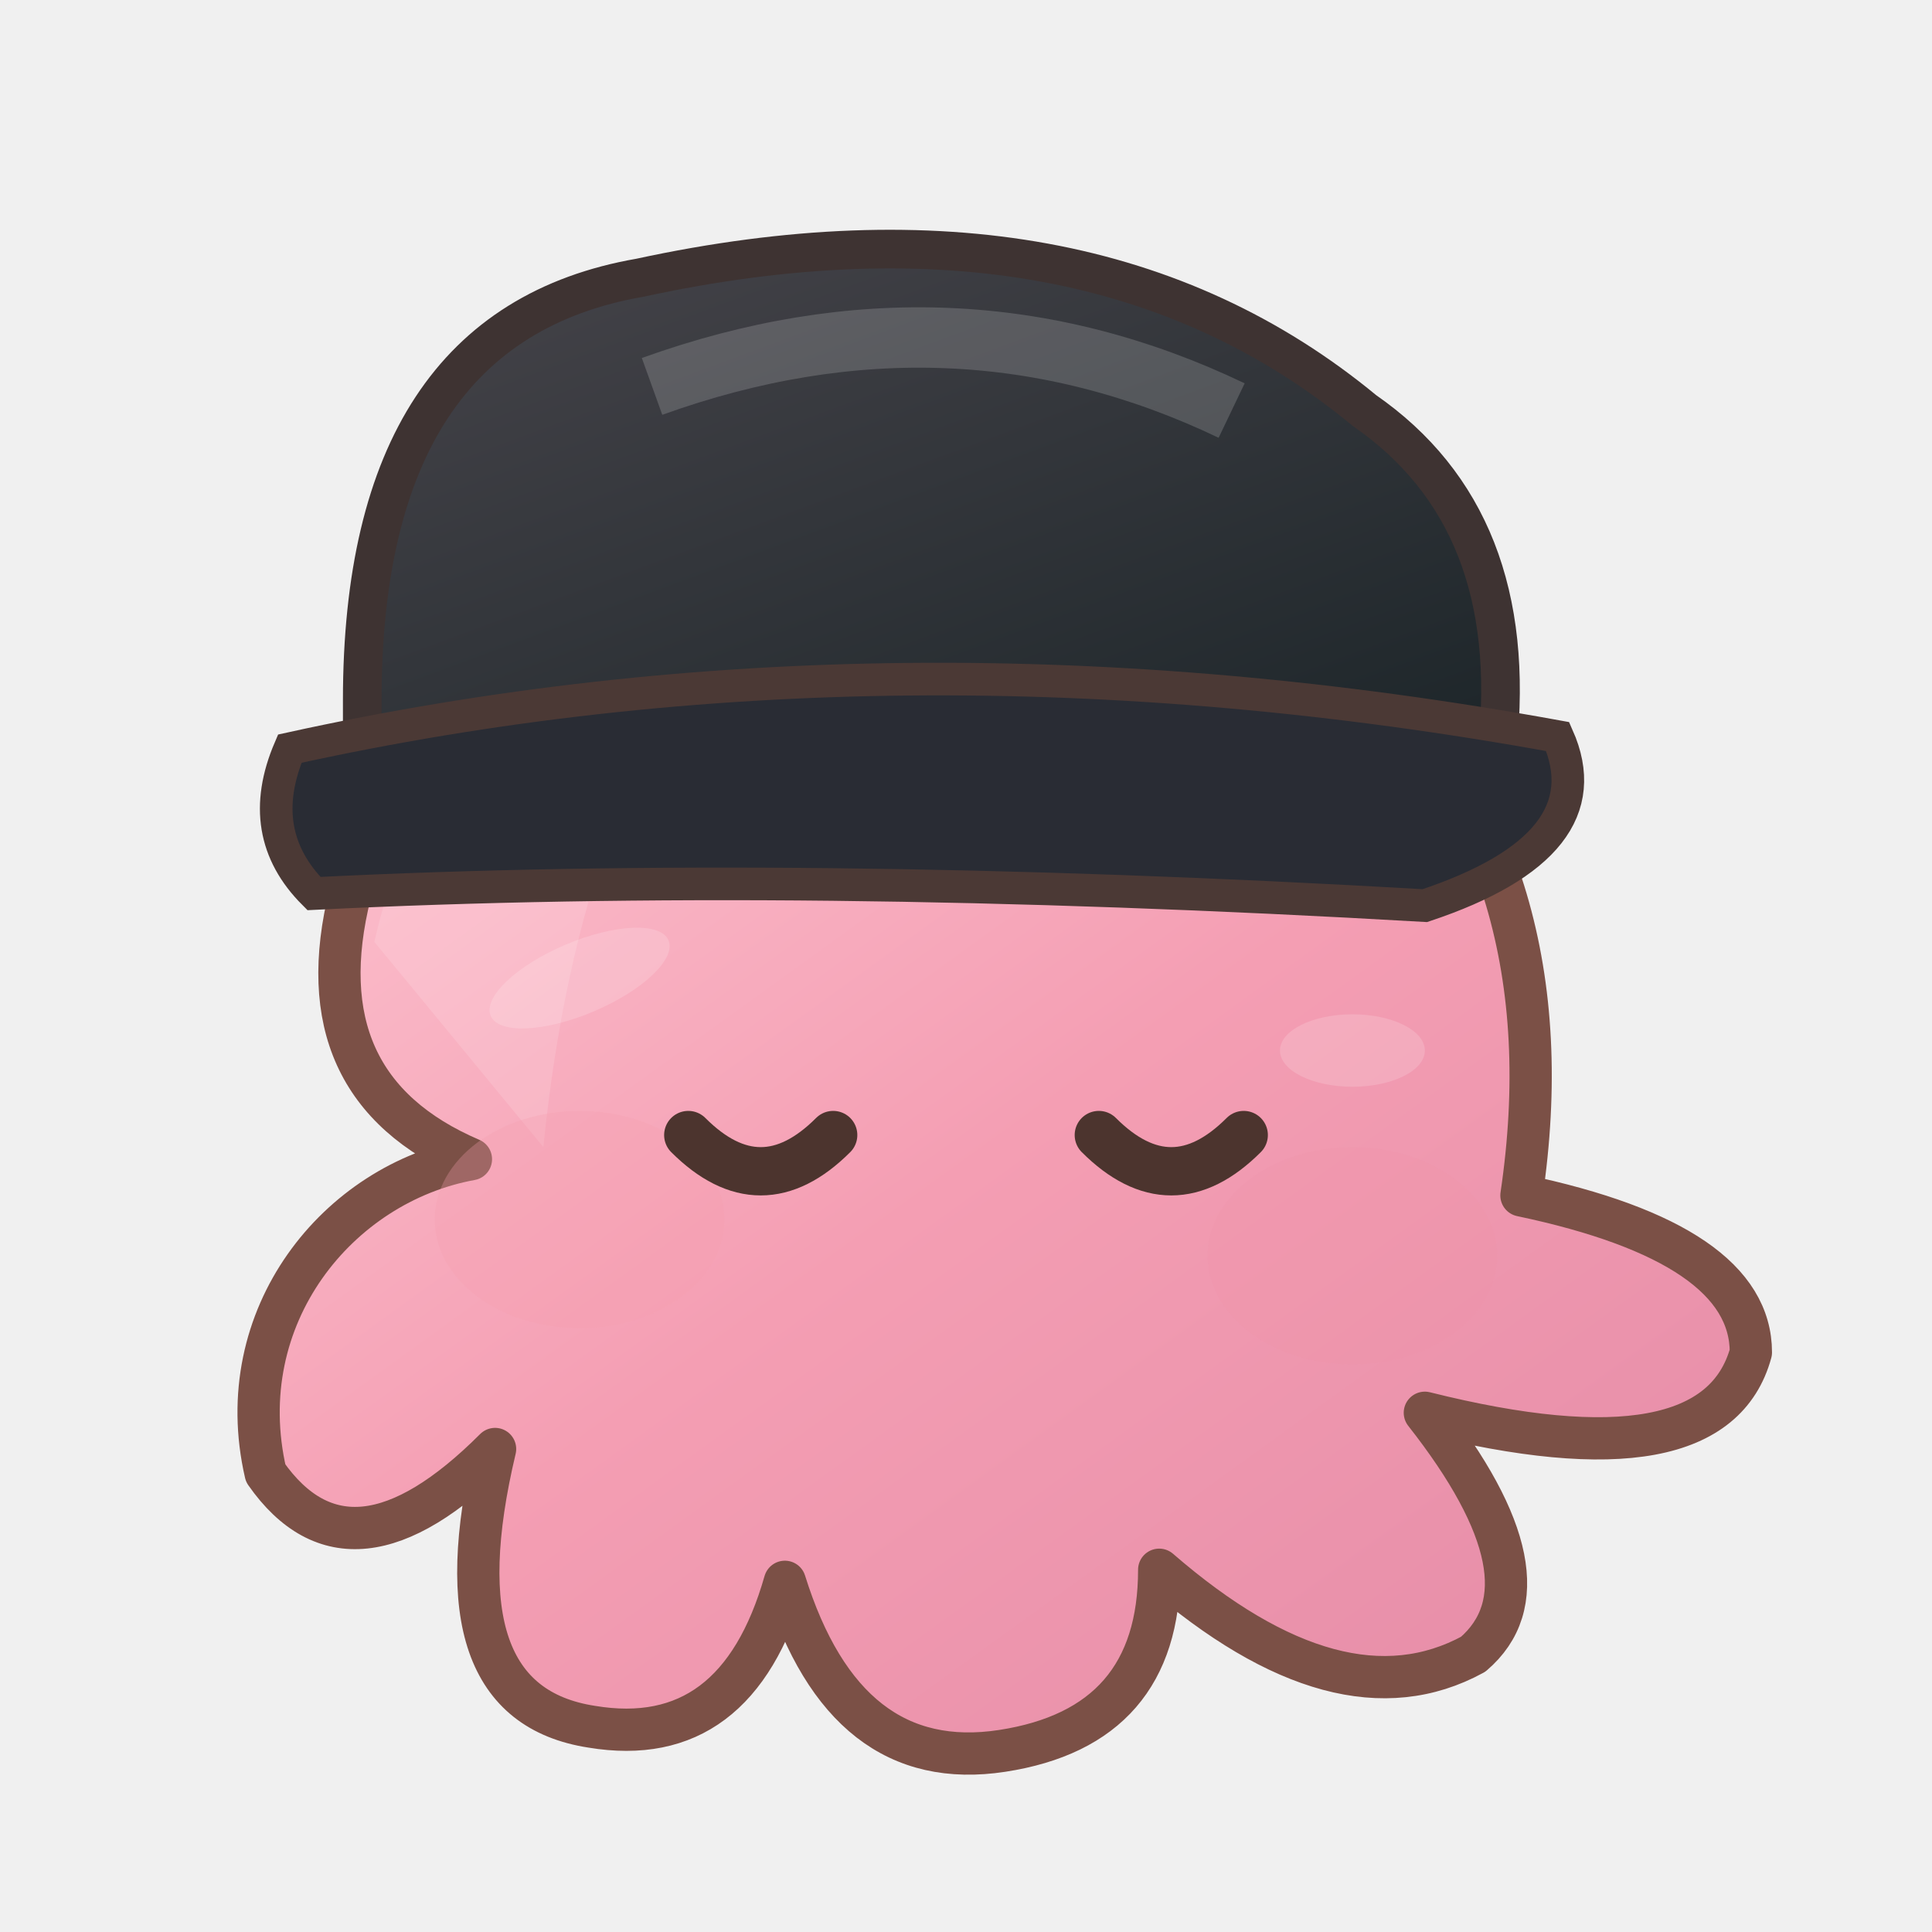
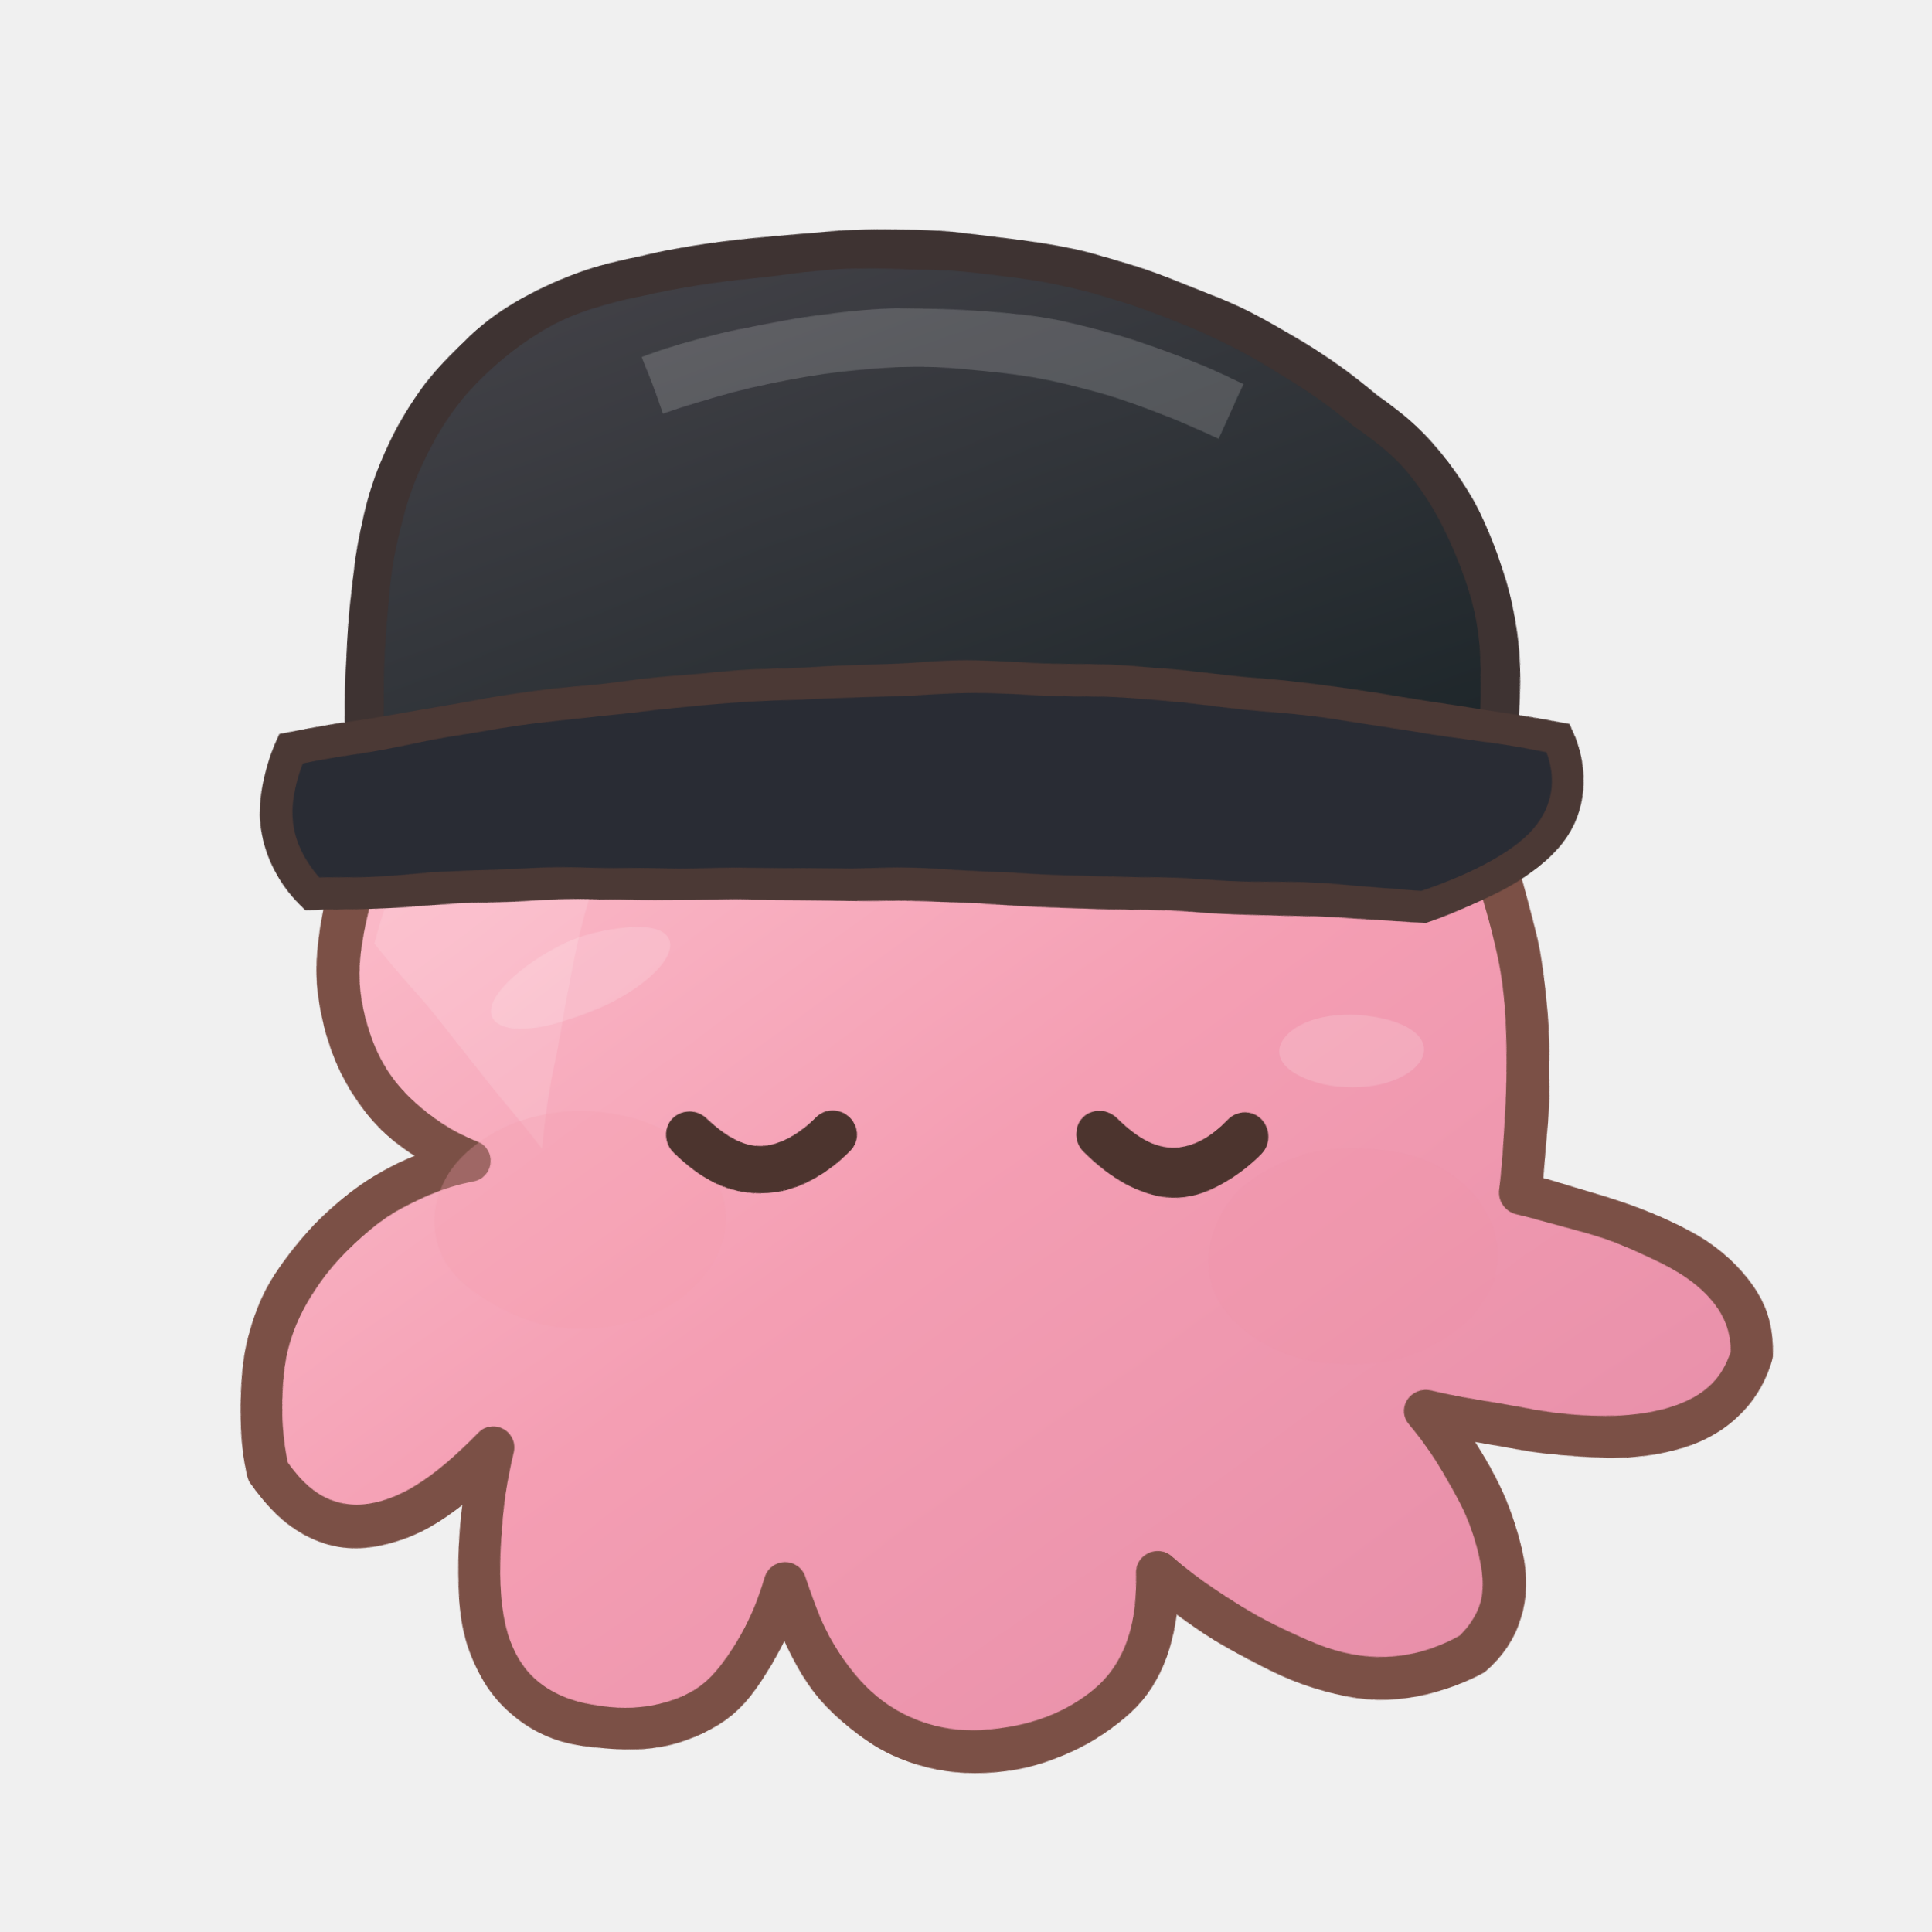
<svg xmlns="http://www.w3.org/2000/svg" width="160" height="160" viewBox="0 0 160 160">
  <defs>
    <linearGradient id="pink" x1="0" x2=".85" y1="0" y2="1">
      <stop stop-color="#ffccd6" />
      <stop offset=".55" stop-color="#f49eb3" />
      <stop offset="1" stop-color="#e68da8" />
    </linearGradient>
    <linearGradient id="cap" x1="0" x2=".8" y1="0" y2="1">
      <stop stop-color="#47454b" />
      <stop offset="1" stop-color="#1f272b" />
    </linearGradient>
+     <filter id="paper-edge" x="-6%" y="-6%" width="112%" height="112%">
+       <feTurbulence type="fractalNoise" baseFrequency=".045" numOctaves="3" seed="7" result="grain" />
+       <feDisplacementMap in="SourceGraphic" in2="grain" scale="0.9" xChannelSelector="R" yChannelSelector="G" />
+     </filter>
  </defs>
-   <g stroke="#7b5046" stroke-width="3.5" stroke-linejoin="round" stroke-linecap="round">
-     <path fill="url(#pink)" d="M39 96C28 98 19 109 22 122Q29 132 41 120Q36 141 49 143Q61 145 65 131Q70 147 83 145Q96 143 96 130Q111 143 122 137Q129 131 118 117Q142 123 145 112Q145 103 126 99Q130 72 113 55Q92 33 69 42Q33 45 29 74Q25 90 39 96Z" />
-     <path fill="#ffffff" opacity=".13" stroke="none" d="M31 78Q37 52 62 49Q48 65 45 95Z" />
-     <ellipse fill="#f59fae" stroke="none" cx="48" cy="101" rx="12" ry="9" opacity=".3" />
-     <ellipse fill="#ef91a8" stroke="none" cx="112" cy="104" rx="12" ry="9" opacity=".24" />
-   </g>
-   <g fill="none" stroke="#4c342e" stroke-width="4" stroke-linecap="round">
-     <path d="M57 94q6 6 12 0M91 94q6 6 12 0" />
-   </g>
-   <path fill="url(#cap)" stroke="#3e3332" stroke-width="3.2" d="M30 58Q30 27 53 23Q90 15 113 34Q126 43 124 62Q83 56 30 65Z" />
-   <path fill="#292c34" stroke="#4b3935" stroke-width="2.7" d="M24 62Q74 51 129 61Q133 70 118 75Q66 72 26 74Q21 69 24 62Z" />
-   <path fill="none" stroke="#ffffff" stroke-opacity=".17" stroke-width="5" d="M54 32Q79 23 102 34" />
-   <g fill="#ffffff" opacity=".16">
-     <ellipse cx="48" cy="81" rx="8" ry="3" transform="rotate(-23 48 81)" />
-     <ellipse cx="112" cy="87" rx="6" ry="3" />
+   <g filter="url(#paper-edge)">
+     <g stroke="#7b5046" stroke-width="3.5" stroke-linejoin="round" stroke-linecap="round">
+       <path fill="url(#pink)" d="M39 96C28 98 19 109 22 122Q29 132 41 120Q36 141 49 143Q61 145 65 131Q70 147 83 145Q96 143 96 130Q111 143 122 137Q129 131 118 117Q142 123 145 112Q145 103 126 99Q130 72 113 55Q92 33 69 42Q33 45 29 74Q25 90 39 96Z" />
+       <path fill="#ffffff" opacity=".13" stroke="none" d="M31 78Q37 52 62 49Q48 65 45 95Z" />
+       <ellipse fill="#f59fae" stroke="none" cx="48" cy="101" rx="12" ry="9" opacity=".3" />
+       <ellipse fill="#ef91a8" stroke="none" cx="112" cy="104" rx="12" ry="9" opacity=".24" />
+     </g>
+     <g fill="none" stroke="#4c342e" stroke-width="4" stroke-linecap="round">
+       <path d="M57 94q6 6 12 0M91 94q6 6 12 0" />
+     </g>
+     <path fill="url(#cap)" stroke="#3e3332" stroke-width="3.2" d="M30 58Q30 27 53 23Q90 15 113 34Q126 43 124 62Q83 56 30 65Z" />
+     <path fill="#292c34" stroke="#4b3935" stroke-width="2.7" d="M24 62Q74 51 129 61Q133 70 118 75Q66 72 26 74Q21 69 24 62Z" />
+     <path fill="none" stroke="#ffffff" stroke-opacity=".17" stroke-width="5" d="M54 32Q79 23 102 34" />
+     <g fill="#ffffff" opacity=".16">
+       <ellipse cx="48" cy="81" rx="8" ry="3" transform="rotate(-23 48 81)" />
+       <ellipse cx="112" cy="87" rx="6" ry="3" />
+     </g>
  </g>
</svg>
